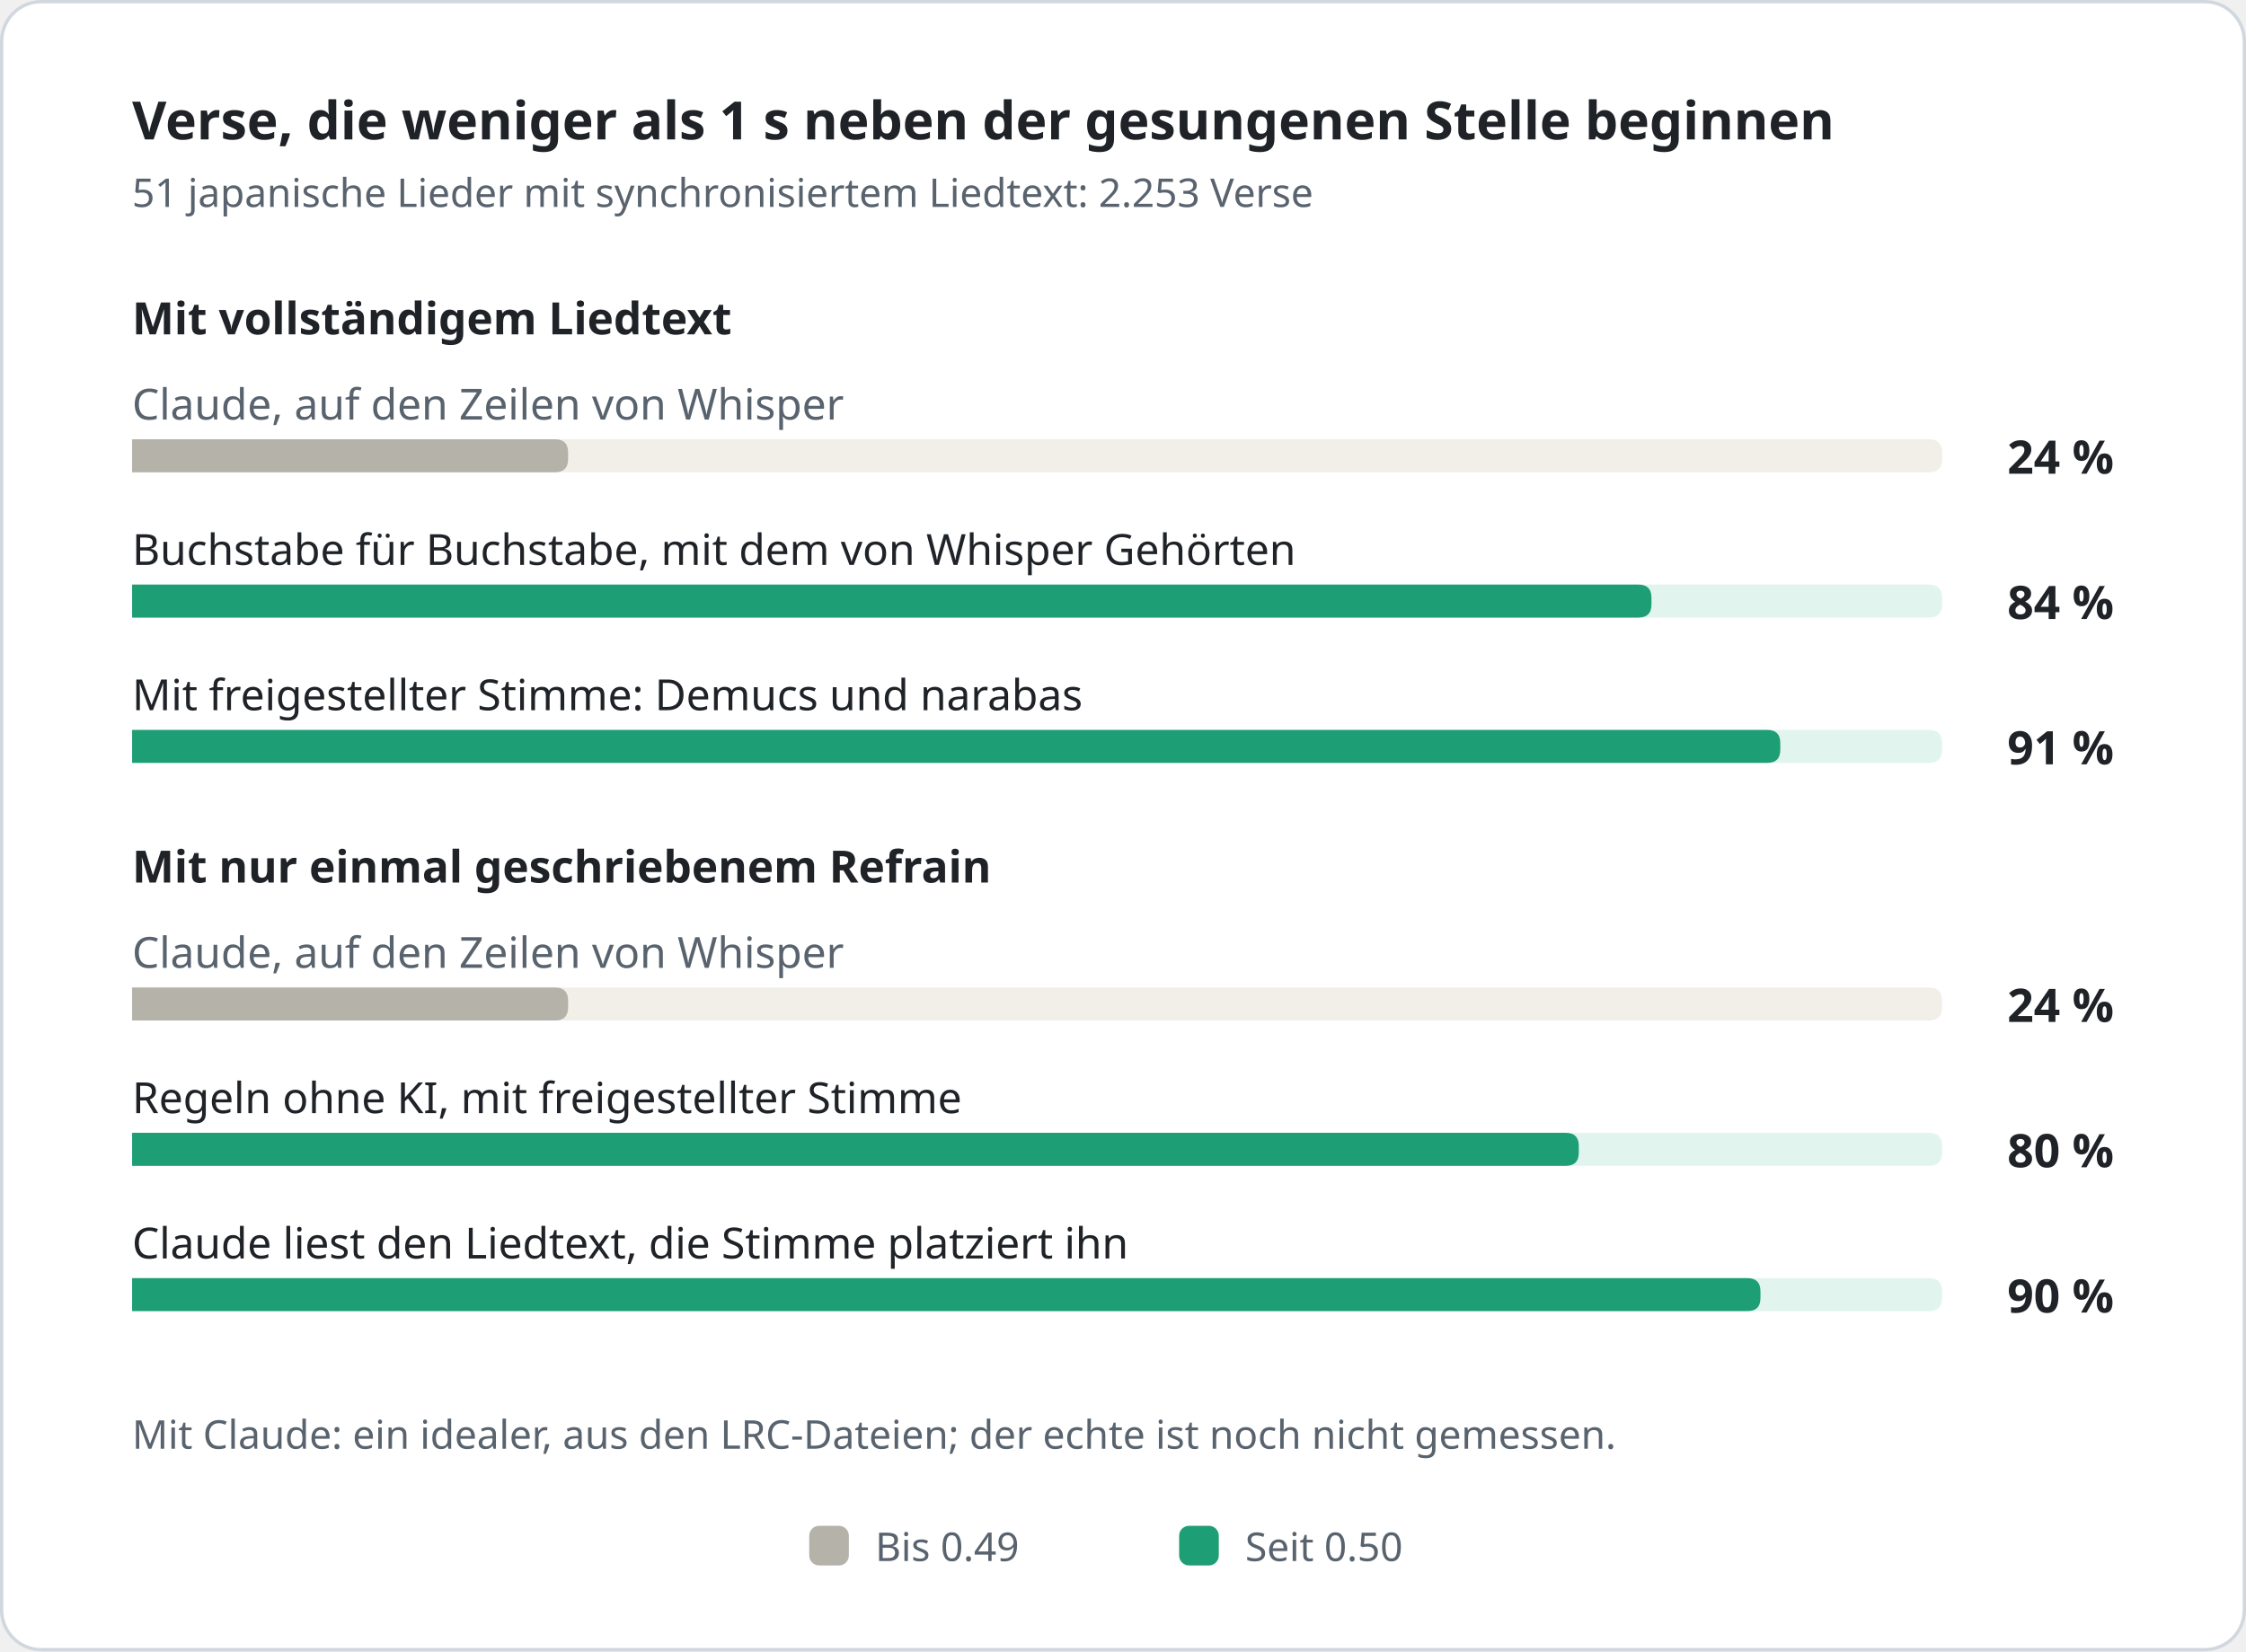
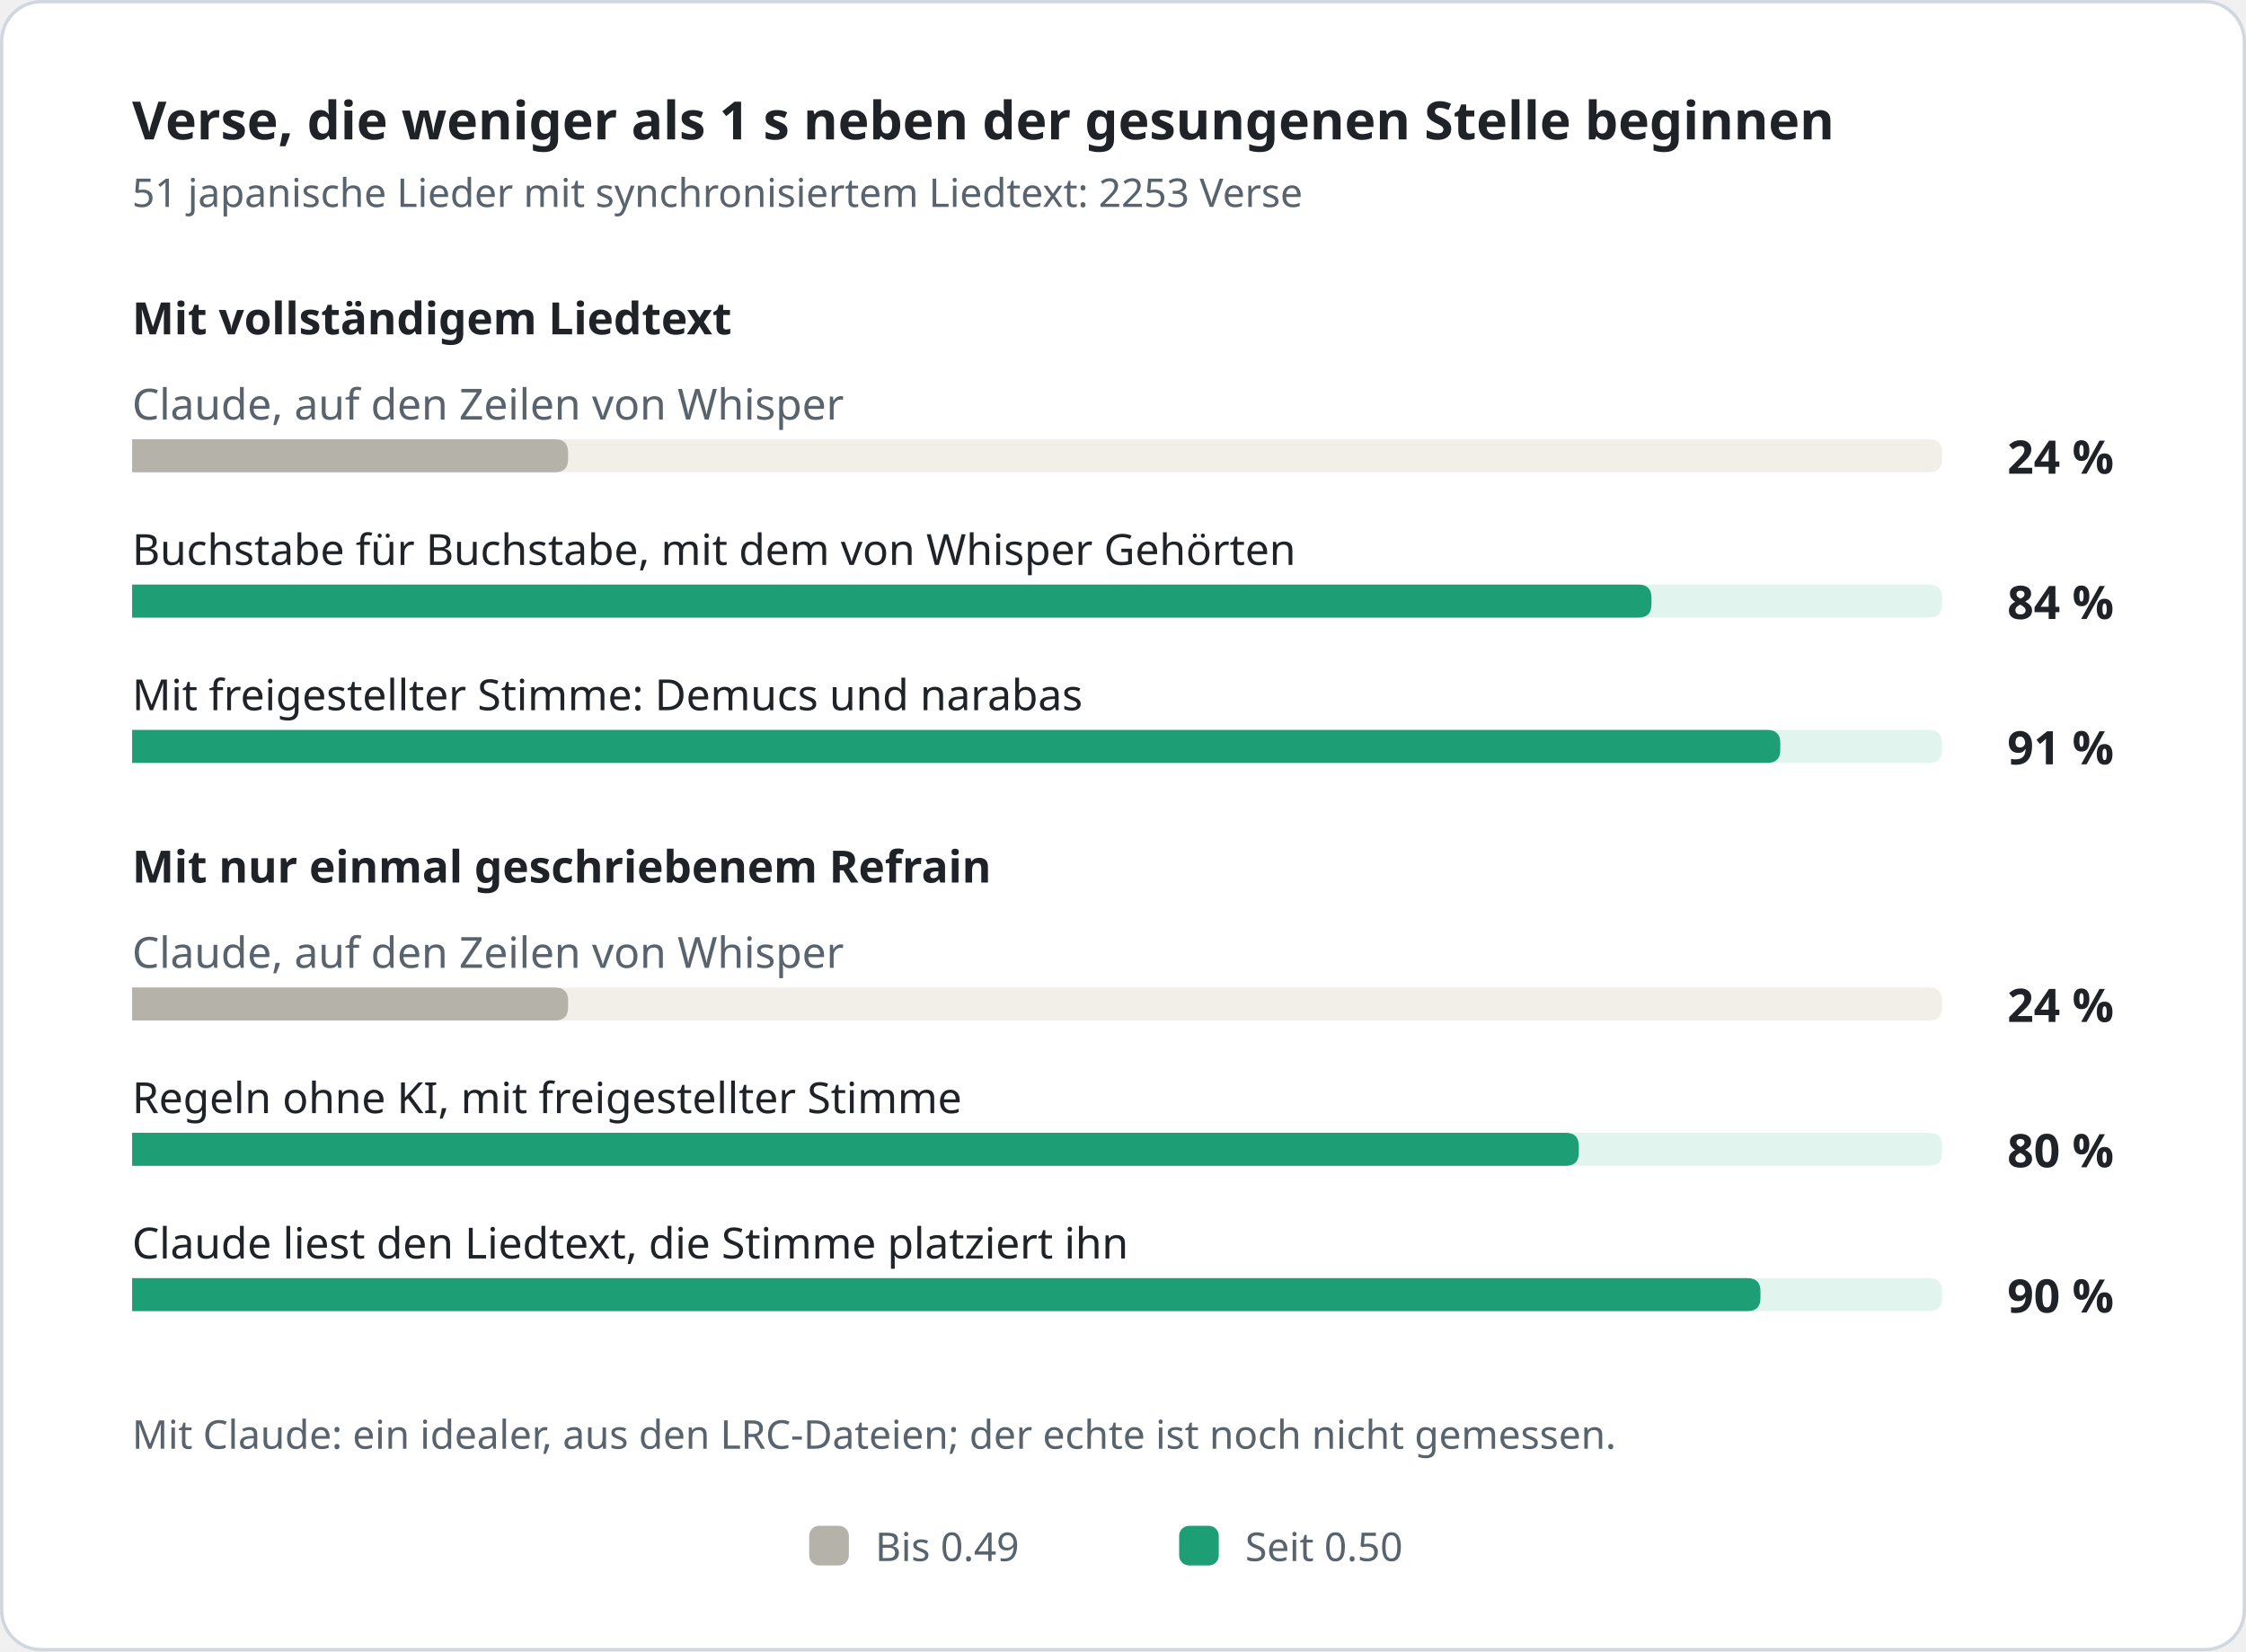
<svg xmlns="http://www.w3.org/2000/svg" xml:lang="de" width="680" height="500" viewBox="0 0 680 500" role="img" aria-labelledby="titulo desc">
  <style>
text { font-family: system-ui, -apple-system, 'Segoe UI', 'Noto Sans', Helvetica, Arial, sans-serif; }
.fondo { fill: #ffffff; stroke: #d0d7de; stroke-width: 1; }
.t { font-size: 14px; font-weight: 600; }
.s, .e { font-size: 12px; }
.e { fill: #59636e; }
g rect { stroke-width: 1; }
.gris rect { fill: #f1efe8; stroke: #5f5e5a; } .gris .t { fill: #444441; } .gris .s { fill: #5f5e5a; }
.verde rect { fill: #e1f5ee; stroke: #0f6e56; } .verde .t { fill: #085041; } .verde .s { fill: #0f6e56; }
.coral rect { fill: #faece7; stroke: #993c1d; } .coral .t { fill: #712b13; } .coral .s { fill: #993c1d; }
.morado rect { fill: #eeedfe; stroke: #534ab7; } .morado .s { fill: #3c3489; }
.rojo rect { fill: #fcebeb; stroke: #a32d2d; } .rojo .s { fill: #791f1f; }
.flecha { fill: none; stroke: #59636e; stroke-width: 1.5; }
.punta { fill: none; stroke: #59636e; stroke-width: 1.5; stroke-linecap: round; stroke-linejoin: round; }
.guia { stroke: #8c959f; stroke-width: 1; stroke-dasharray: 4 4; }
.eje { stroke: #8c959f; stroke-width: 1; }
.canto { fill: #7f77dd; }
.sin-canto { fill: none; stroke: #888780; stroke-dasharray: 3 3; }
.p { fill: #1f2328; }
.titulo { font-size: 16px; font-weight: 600; }
.panel { font-size: 13.5px; font-weight: 600; }
.nombre { font-size: 13px; }
.cifra { font-size: 14px; font-weight: 600; font-variant-numeric: tabular-nums; }
.acento { fill: #1d9e75; } .pista-acento { fill: #e1f5ee; }
.atenuado { fill: #b4b2a9; } .pista-atenuado { fill: #f1efe8; }
@media (prefers-color-scheme: dark) {
  .p { fill: #e6edf3; }
  .pista-acento { fill: #04342c; }
  .atenuado { fill: #5f5e5a; } .pista-atenuado { fill: #2c2c2a; }
}
@media (prefers-color-scheme: dark) {
  .fondo { fill: #0d1117; stroke: #30363d; }
  .e { fill: #9198a1; }
  .gris rect { fill: #444441; stroke: #b4b2a9; } .gris .t { fill: #f1efe8; } .gris .s { fill: #d3d1c7; }
  .verde rect { fill: #085041; stroke: #5dcaa5; } .verde .t { fill: #e1f5ee; } .verde .s { fill: #9fe1cb; }
  .coral rect { fill: #712b13; stroke: #f0997b; } .coral .t { fill: #faece7; } .coral .s { fill: #f5c4b3; }
  .morado rect { fill: #3c3489; stroke: #afa9ec; } .morado .s { fill: #eeedfe; }
  .rojo rect { fill: #791f1f; stroke: #f09595; } .rojo .s { fill: #fcebeb; }
  .flecha, .punta { stroke: #9198a1; }
  .guia, .eje { stroke: #6e7681; }
  .sin-canto { stroke: #9198a1; }
}
</style>
  <defs>
    <marker id="punta" viewBox="0 0 10 10" refX="8" refY="5" markerWidth="6" markerHeight="6" orient="auto-start-reverse">
      <path class="punta" d="M2 1L8 5L2 9" />
    </marker>
  </defs>
  <rect class="fondo" x="0.5" y="0.5" width="679" height="499" rx="12" />
  <text class="p titulo" x="40" y="36" dominant-baseline="central">Verse, die weniger als 1 s neben der gesungenen Stelle beginnen</text>
-   <text class="e" x="40" y="58" dominant-baseline="central">51 japanische Lieder mit synchronisiertem Liedtext: 2.253 Verse</text>
+   <text class="e" x="40" y="58" dominant-baseline="central">51 japanische Lieder mit synchronisiertem Liedtext: 2253 Verse</text>
  <text class="p panel" x="40" y="96" dominant-baseline="central">Mit vollständigem Liedtext</text>
  <g data-fila="">
    <text class="e nombre" x="40" y="122" dominant-baseline="central">Claude, auf den Zeilen von Whisper</text>
    <path class="pista-atenuado" d="M40 133H584Q588 133 588 137V139Q588 143 584 143H40Z" />
    <path class="atenuado" d="M40 133H168Q172 133 172 137V139Q172 143 168 143H40Z" />
    <text class="p cifra" x="640" y="138" text-anchor="end" dominant-baseline="central">24 %</text>
  </g>
  <g data-fila="">
    <text class="p nombre" x="40" y="166" dominant-baseline="central">Buchstabe für Buchstabe, mit dem von Whisper Gehörten</text>
    <path class="pista-acento" d="M40 177H584Q588 177 588 181V183Q588 187 584 187H40Z" />
    <path class="acento" d="M40 177H496Q500 177 500 181V183Q500 187 496 187H40Z" />
    <text class="p cifra" x="640" y="182" text-anchor="end" dominant-baseline="central">84 %</text>
  </g>
  <g data-fila="">
    <text class="p nombre" x="40" y="210" dominant-baseline="central">Mit freigestellter Stimme: Demucs und narabas</text>
    <path class="pista-acento" d="M40 221H584Q588 221 588 225V227Q588 231 584 231H40Z" />
    <path class="acento" d="M40 221H535Q539 221 539 225V227Q539 231 535 231H40Z" />
    <text class="p cifra" x="640" y="226" text-anchor="end" dominant-baseline="central">91 %</text>
  </g>
  <text class="p panel" x="40" y="262" dominant-baseline="central">Mit nur einmal geschriebenem Refrain</text>
  <g data-fila="">
    <text class="e nombre" x="40" y="288" dominant-baseline="central">Claude, auf den Zeilen von Whisper</text>
    <path class="pista-atenuado" d="M40 299H584Q588 299 588 303V305Q588 309 584 309H40Z" />
    <path class="atenuado" d="M40 299H168Q172 299 172 303V305Q172 309 168 309H40Z" />
    <text class="p cifra" x="640" y="304" text-anchor="end" dominant-baseline="central">24 %</text>
  </g>
  <g data-fila="">
    <text class="p nombre" x="40" y="332" dominant-baseline="central">Regeln ohne KI, mit freigestellter Stimme</text>
    <path class="pista-acento" d="M40 343H584Q588 343 588 347V349Q588 353 584 353H40Z" />
    <path class="acento" d="M40 343H474Q478 343 478 347V349Q478 353 474 353H40Z" />
    <text class="p cifra" x="640" y="348" text-anchor="end" dominant-baseline="central">80 %</text>
  </g>
  <g data-fila="">
    <text class="p nombre" x="40" y="376" dominant-baseline="central">Claude liest den Liedtext, die Stimme platziert ihn</text>
    <path class="pista-acento" d="M40 387H584Q588 387 588 391V393Q588 397 584 397H40Z" />
    <path class="acento" d="M40 387H529Q533 387 533 391V393Q533 397 529 397H40Z" />
    <text class="p cifra" x="640" y="392" text-anchor="end" dominant-baseline="central">90 %</text>
  </g>
  <text class="e" x="40" y="434" dominant-baseline="central">Mit Claude: ein idealer, aus den LRC-Dateien; der echte ist noch nicht gemessen.</text>
  <g data-leyenda="">
    <rect class="atenuado" x="245" y="462" width="12" height="12" rx="3" />
    <text class="e" x="265" y="468" dominant-baseline="central">Bis 0.49</text>
  </g>
  <g data-leyenda="">
    <rect class="acento" x="357" y="462" width="12" height="12" rx="3" />
    <text class="e" x="377" y="468" dominant-baseline="central">Seit 0.50</text>
  </g>
</svg>
